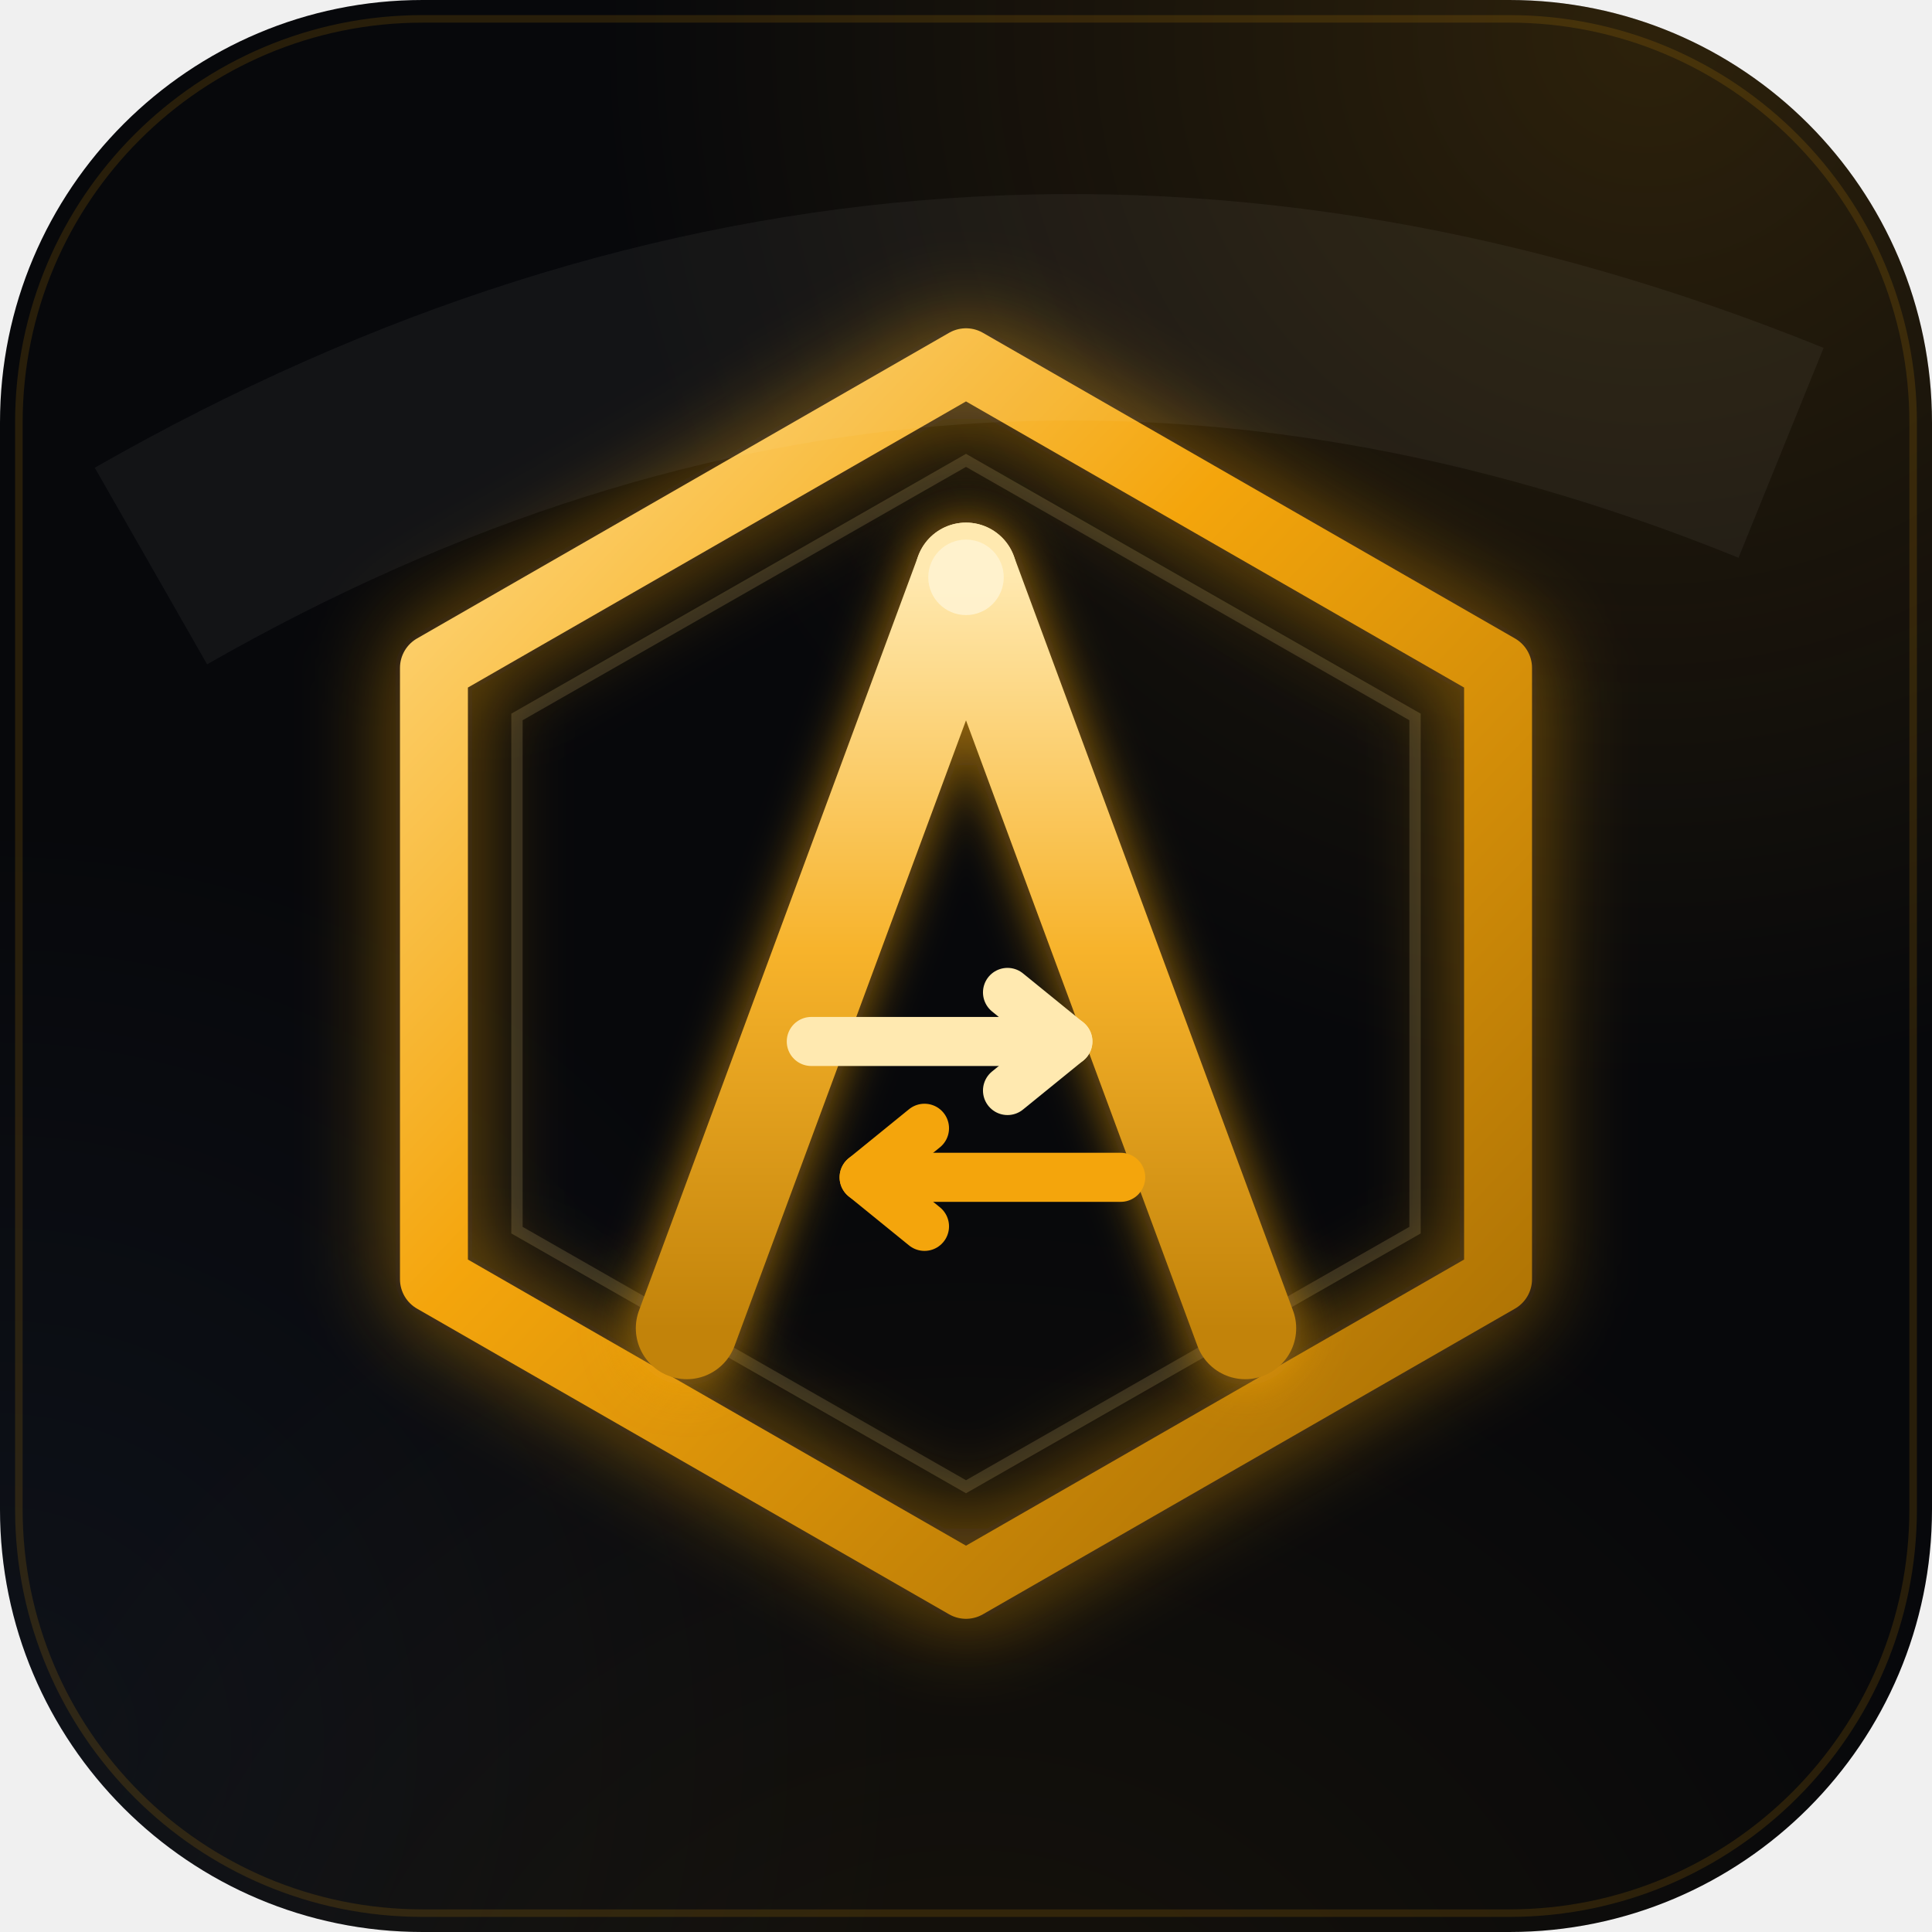
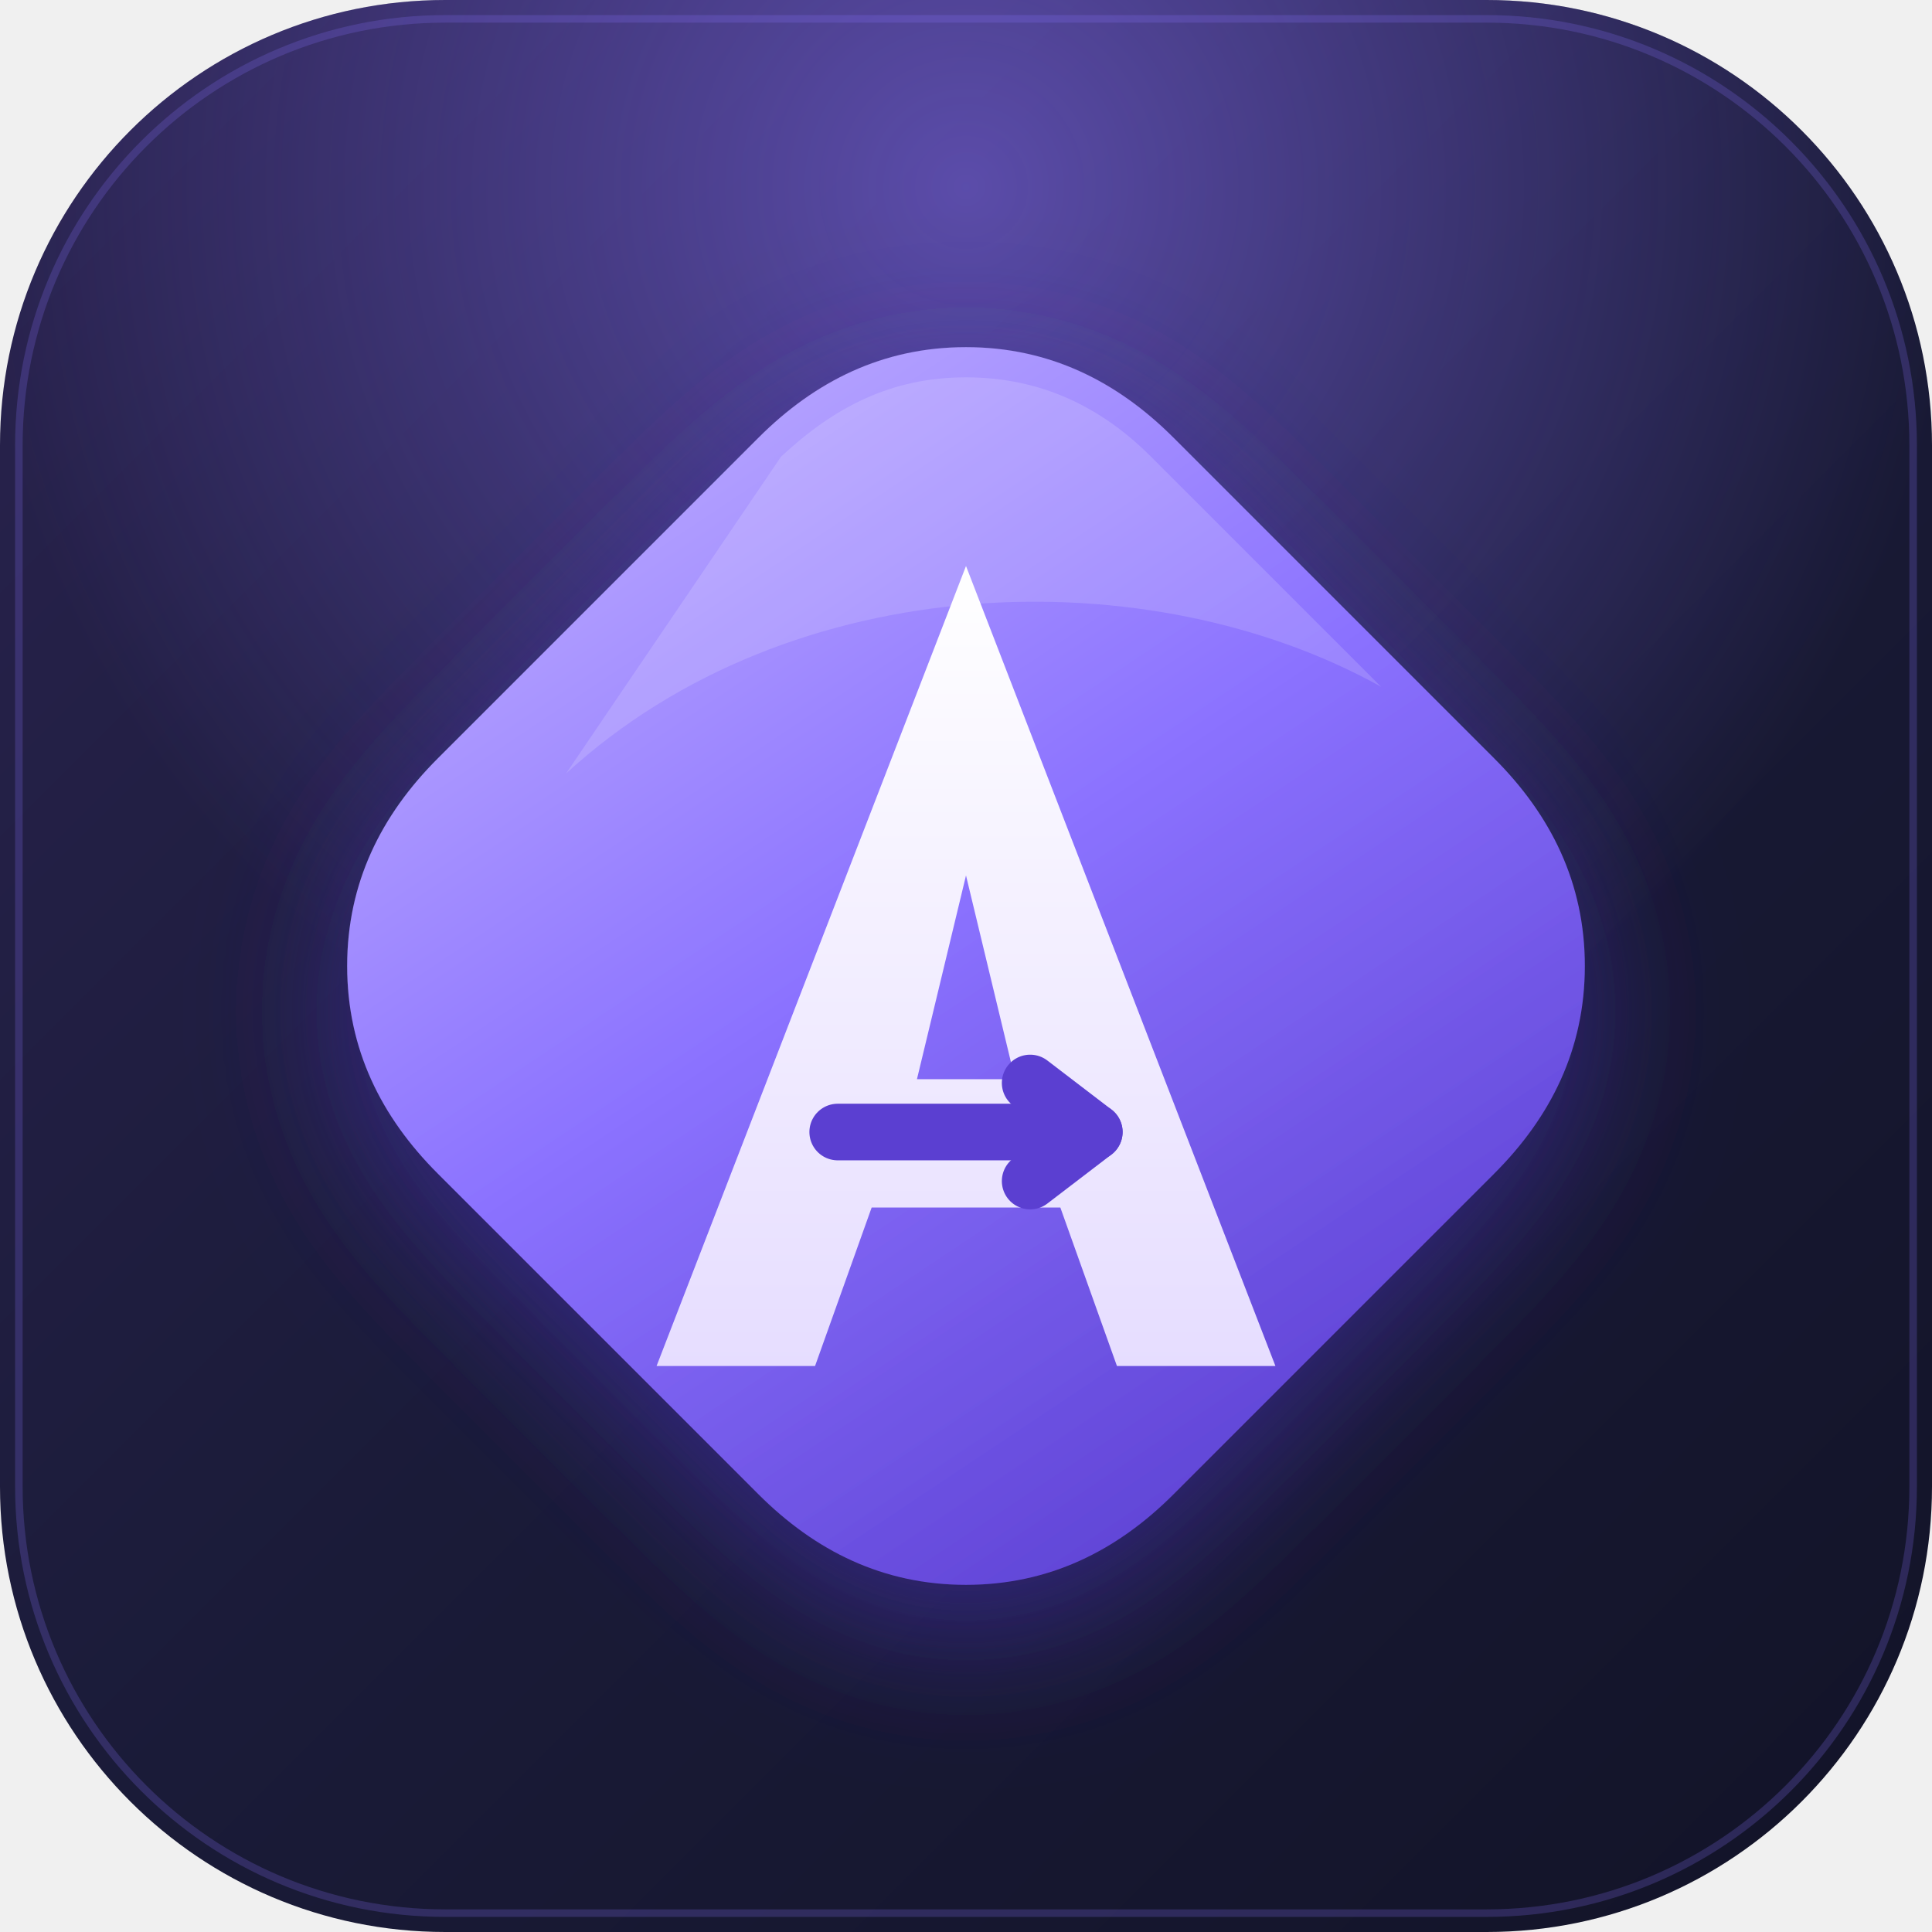
<svg xmlns="http://www.w3.org/2000/svg" width="512" height="512" viewBox="0 0 512 512">
  <defs>
-     <linearGradient id="gold" x1="0" y1="0" x2="0.9" y2="1">
-       <stop offset="0" stop-color="#FFDD8A" />
-       <stop offset="0.42" stop-color="#F4A50C" />
-       <stop offset="1" stop-color="#A86F04" />
+     <linearGradient id="tile" x1="0" y1="0" x2="1" y2="1">
+       <stop offset="0" stop-color="#2A2350" />
+       <stop offset="0.5" stop-color="#1A1B38" />
+       <stop offset="1" stop-color="#121327" />
    </linearGradient>
-     <linearGradient id="goldA" x1="0" y1="0" x2="0" y2="1">
-       <stop offset="0" stop-color="#FFE9B0" />
-       <stop offset="0.5" stop-color="#F7B32B" />
-       <stop offset="1" stop-color="#C2830A" />
+     <linearGradient id="vio" x1="0.2" y1="0.05" x2="0.8" y2="0.95">
+       <stop offset="0" stop-color="#B9A8FF" />
+       <stop offset="0.45" stop-color="#8B72FF" />
+       <stop offset="1" stop-color="#5B3FD1" />
    </linearGradient>
-     <radialGradient id="glowTR" cx="0.85" cy="0.02" r="0.9">
-       <stop offset="0" stop-color="#F4A50C" stop-opacity="0.16" />
-       <stop offset="0.6" stop-color="#F4A50C" stop-opacity="0" />
+     <linearGradient id="aFill" x1="0.5" y1="0" x2="0.5" y2="1">
+       <stop offset="0" stop-color="#FFFFFF" />
+       <stop offset="1" stop-color="#E6DDFF" />
+     </linearGradient>
+     <radialGradient id="topglow" cx="0.5" cy="0.1" r="0.85">
+       <stop offset="0" stop-color="#8B72FF" stop-opacity="0.55" />
+       <stop offset="0.6" stop-color="#8B72FF" stop-opacity="0" />
    </radialGradient>
-     <radialGradient id="glowBL" cx="0.0" cy="0.9" r="0.8">
-       <stop offset="0" stop-color="#7FA8FF" stop-opacity="0.06" />
-       <stop offset="0.6" stop-color="#7FA8FF" stop-opacity="0" />
-     </radialGradient>
-     <radialGradient id="glowC" cx="0.5" cy="1.15" r="0.8">
-       <stop offset="0" stop-color="#F4A50C" stop-opacity="0.07" />
-       <stop offset="0.7" stop-color="#F4A50C" stop-opacity="0" />
-     </radialGradient>
-     <filter id="soft" x="-40%" y="-40%" width="180%" height="180%">
-       <feGaussianBlur stdDeviation="12" />
-     </filter>
-     <filter id="soft2" x="-40%" y="-40%" width="180%" height="180%">
-       <feGaussianBlur stdDeviation="6" />
+     <filter id="dropA" x="-40%" y="-40%" width="180%" height="180%">
+       <feDropShadow dx="0" dy="12" stdDeviation="20" flood-color="#4A32B8" flood-opacity="0.6" />
    </filter>
  </defs>
-   <rect width="512" height="512" rx="112" fill="#07080B" />
-   <rect width="512" height="512" rx="112" fill="url(#glowTR)" />
-   <rect width="512" height="512" rx="112" fill="url(#glowBL)" />
-   <rect width="512" height="512" rx="112" fill="url(#glowC)" />
-   <rect x="5" y="5" width="502" height="502" rx="107" fill="none" stroke="#F4A50C" stroke-opacity="0.14" stroke-width="2" />
-   <polygon points="256,96 397,177 397,339 256,420 115,339 115,177" fill="none" stroke="#F4A50C" stroke-opacity="0.5" stroke-width="20" stroke-linejoin="round" filter="url(#soft)" />
-   <polygon points="256,96 397,177 397,339 256,420 115,339 115,177" fill="none" stroke="url(#gold)" stroke-width="18" stroke-linejoin="round" />
-   <polygon points="256,122 375,190 375,326 256,394 137,326 137,190" fill="none" stroke="#FFDD8A" stroke-opacity="0.16" stroke-width="3" />
-   <g filter="url(#soft2)" opacity="0.55">
-     <path d="M256 152 L182 352" stroke="#F4A50C" stroke-width="30" stroke-linecap="round" fill="none" />
-     <path d="M256 152 L330 352" stroke="#F4A50C" stroke-width="30" stroke-linecap="round" fill="none" />
+   <rect width="512" height="512" rx="118" fill="url(#tile)" />
+   <rect width="512" height="512" rx="118" fill="url(#topglow)" />
+   <rect x="5" y="5" width="502" height="502" rx="113" fill="none" stroke="#8B72FF" stroke-opacity="0.22" stroke-width="2" />
+   <g filter="url(#dropA)">
+     <path d="M256 92 C278 92 296 101 311 116 L396 201 C411 216 420 234 420 256              C420 278 411 296 396 311 L311 396 C296 411 278 420 256 420              C234 420 216 411 201 396 L116 311 C101 296 92 278 92 256              C92 234 101 216 116 201 L201 116 C216 101 234 92 256 92 Z" fill="url(#vio)" />
  </g>
-   <path d="M256 152 L182 352" stroke="url(#goldA)" stroke-width="27" stroke-linecap="round" fill="none" />
-   <path d="M256 152 L330 352" stroke="url(#goldA)" stroke-width="27" stroke-linecap="round" fill="none" />
-   <circle cx="256" cy="153" r="10" fill="#FFF3D0" opacity="0.9" />
+   <path d="M256 100 C276 100 292 108 305 121 L366 182 C305 148 210 150 150 205 L207 121 C221 108 236 100 256 100 Z" fill="#ffffff" opacity="0.15" />
+   <path fill="url(#aFill)" fill-rule="evenodd" d="     M256 150     L338 362     L296 362     L281 320     L231 320     L216 362     L174 362     Z     M256 232     L243 286     L269 286     Z   " />
  <g>
-     <path d="M215 276 H283" stroke="#FFE9B0" stroke-width="13" stroke-linecap="round" />
-     <path d="M283 276 l-16 -13 M283 276 l-16 13" stroke="#FFE9B0" stroke-width="13" stroke-linecap="round" fill="none" />
-     <path d="M297 312 H229" stroke="#F4A50C" stroke-width="13" stroke-linecap="round" />
-     <path d="M229 312 l16 -13 M229 312 l16 13" stroke="#F4A50C" stroke-width="13" stroke-linecap="round" fill="none" />
+     <path d="M222 300 H290" stroke="#5B3FD1" stroke-width="15" stroke-linecap="round" />
+     <path d="M290 300 l-17 -13 M290 300 l-17 13" stroke="#5B3FD1" stroke-width="15" stroke-linecap="round" fill="none" />
  </g>
-   <path d="M40 150 Q 250 30 472 120" stroke="#FFFFFF" stroke-opacity="0.05" stroke-width="60" fill="none" />
</svg>
